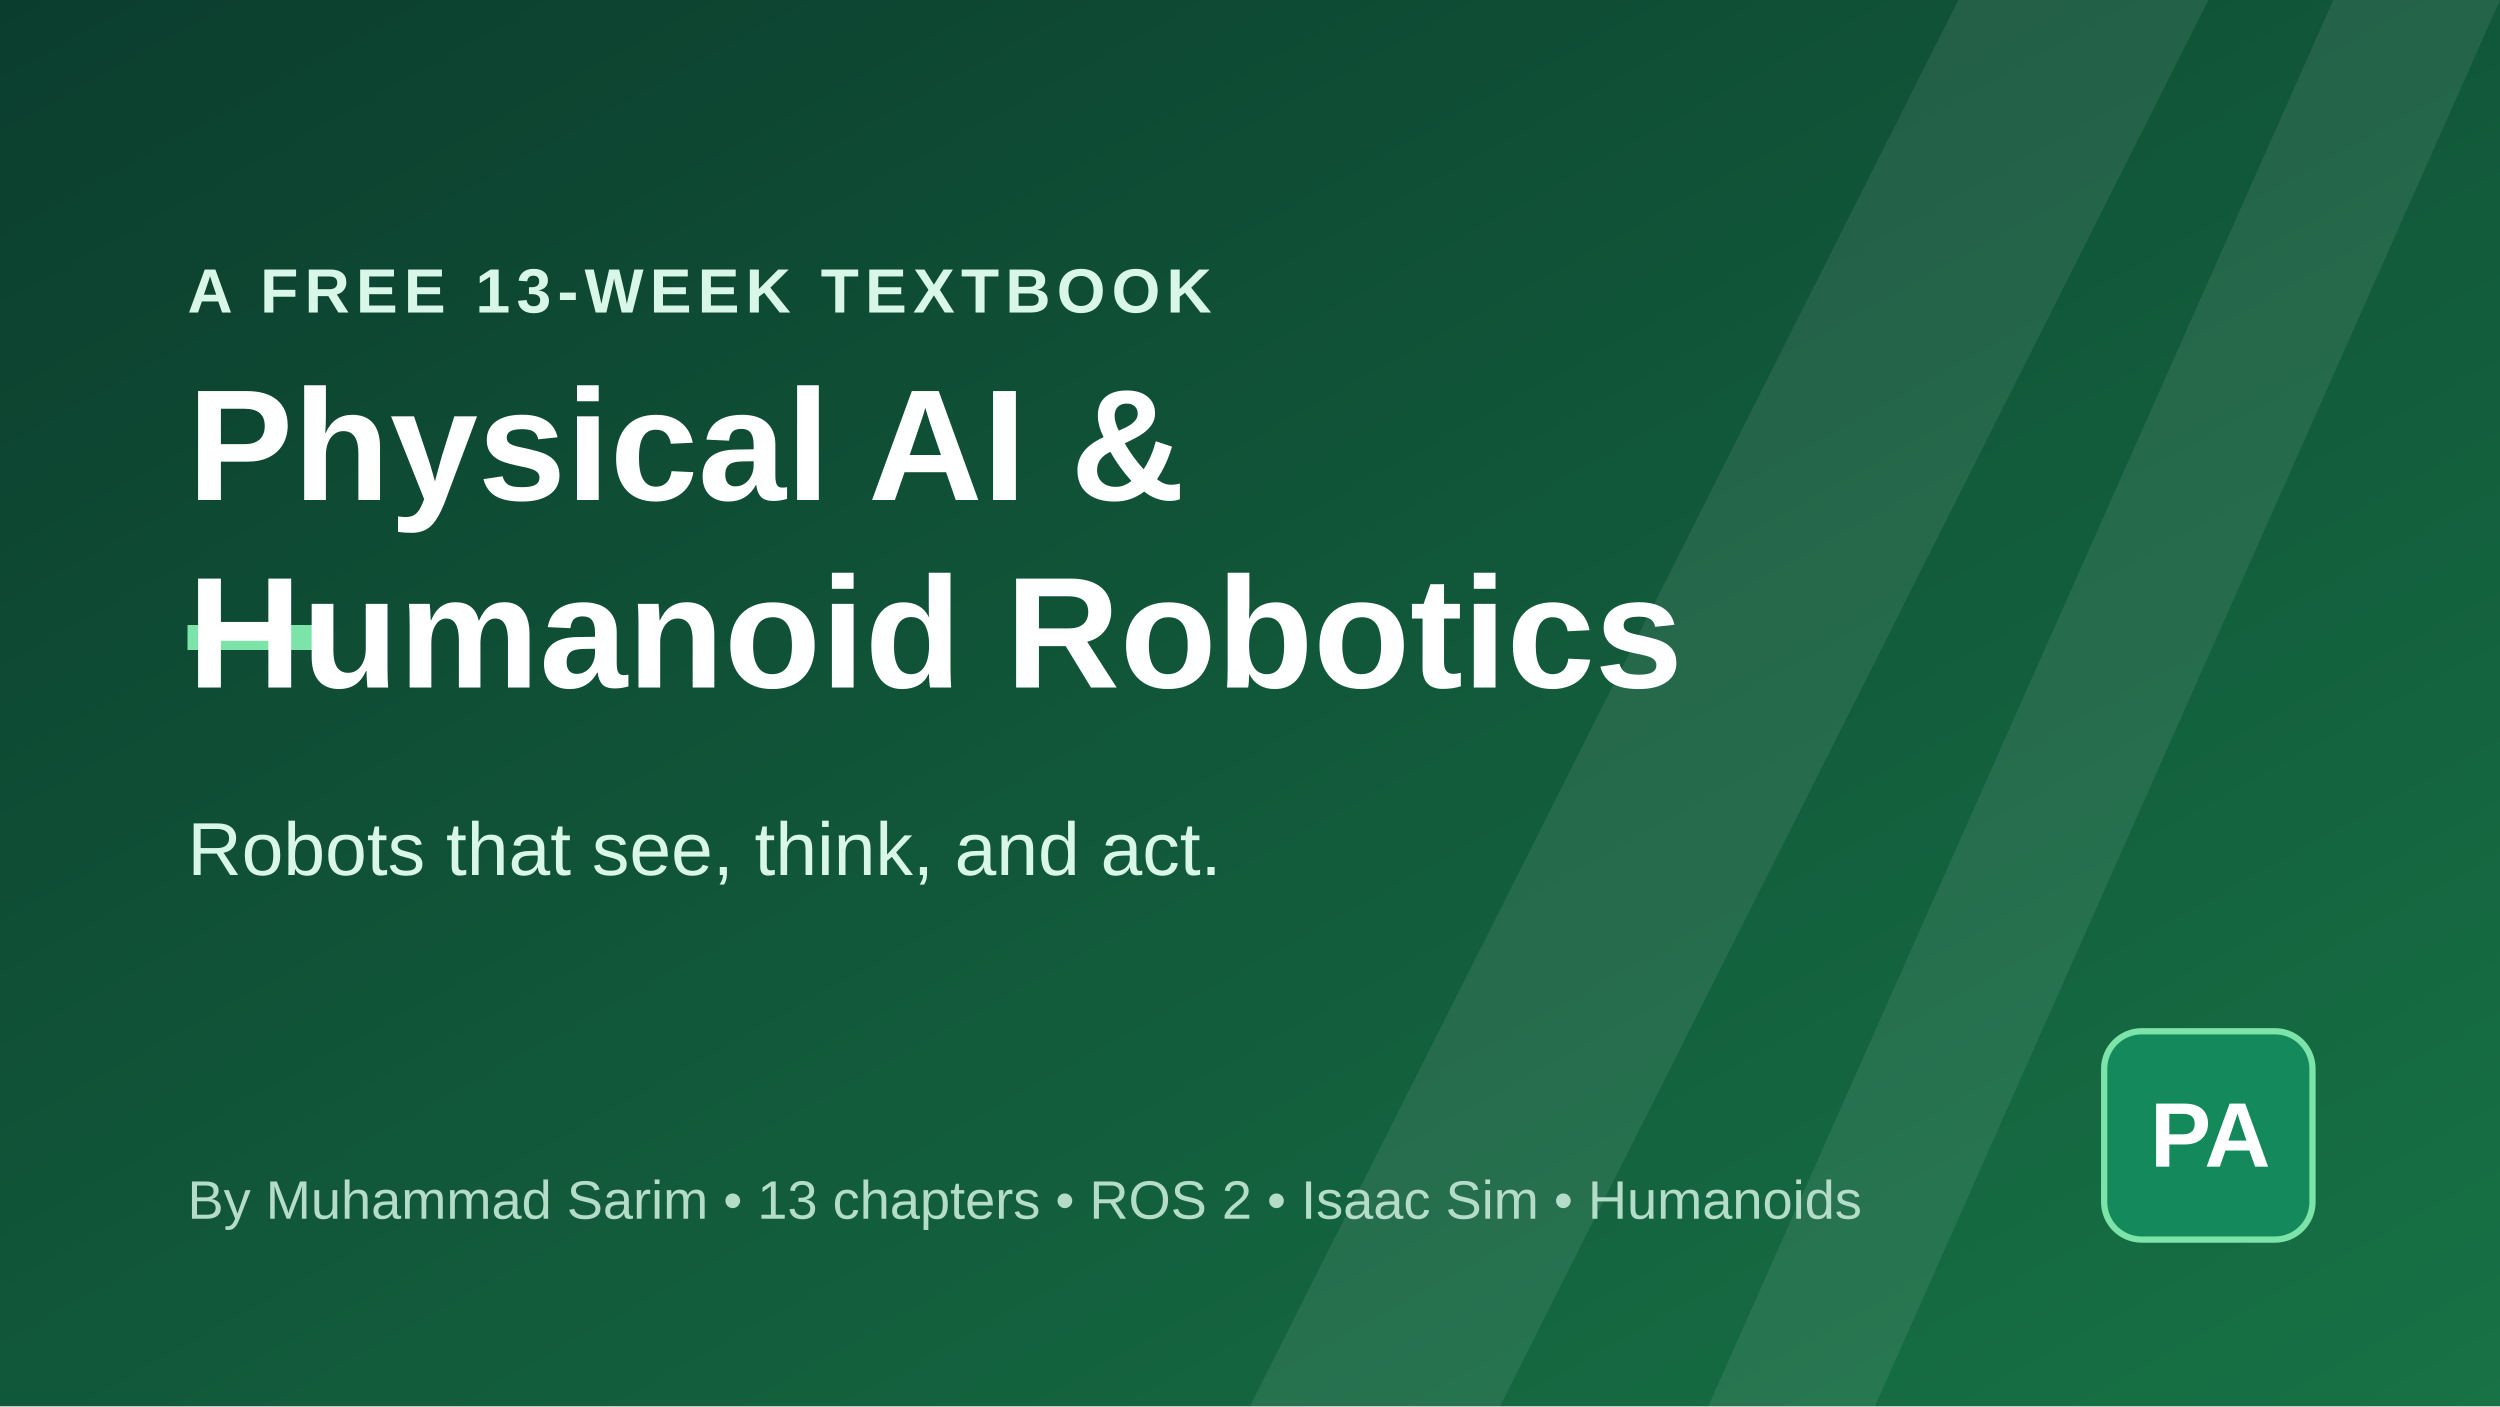
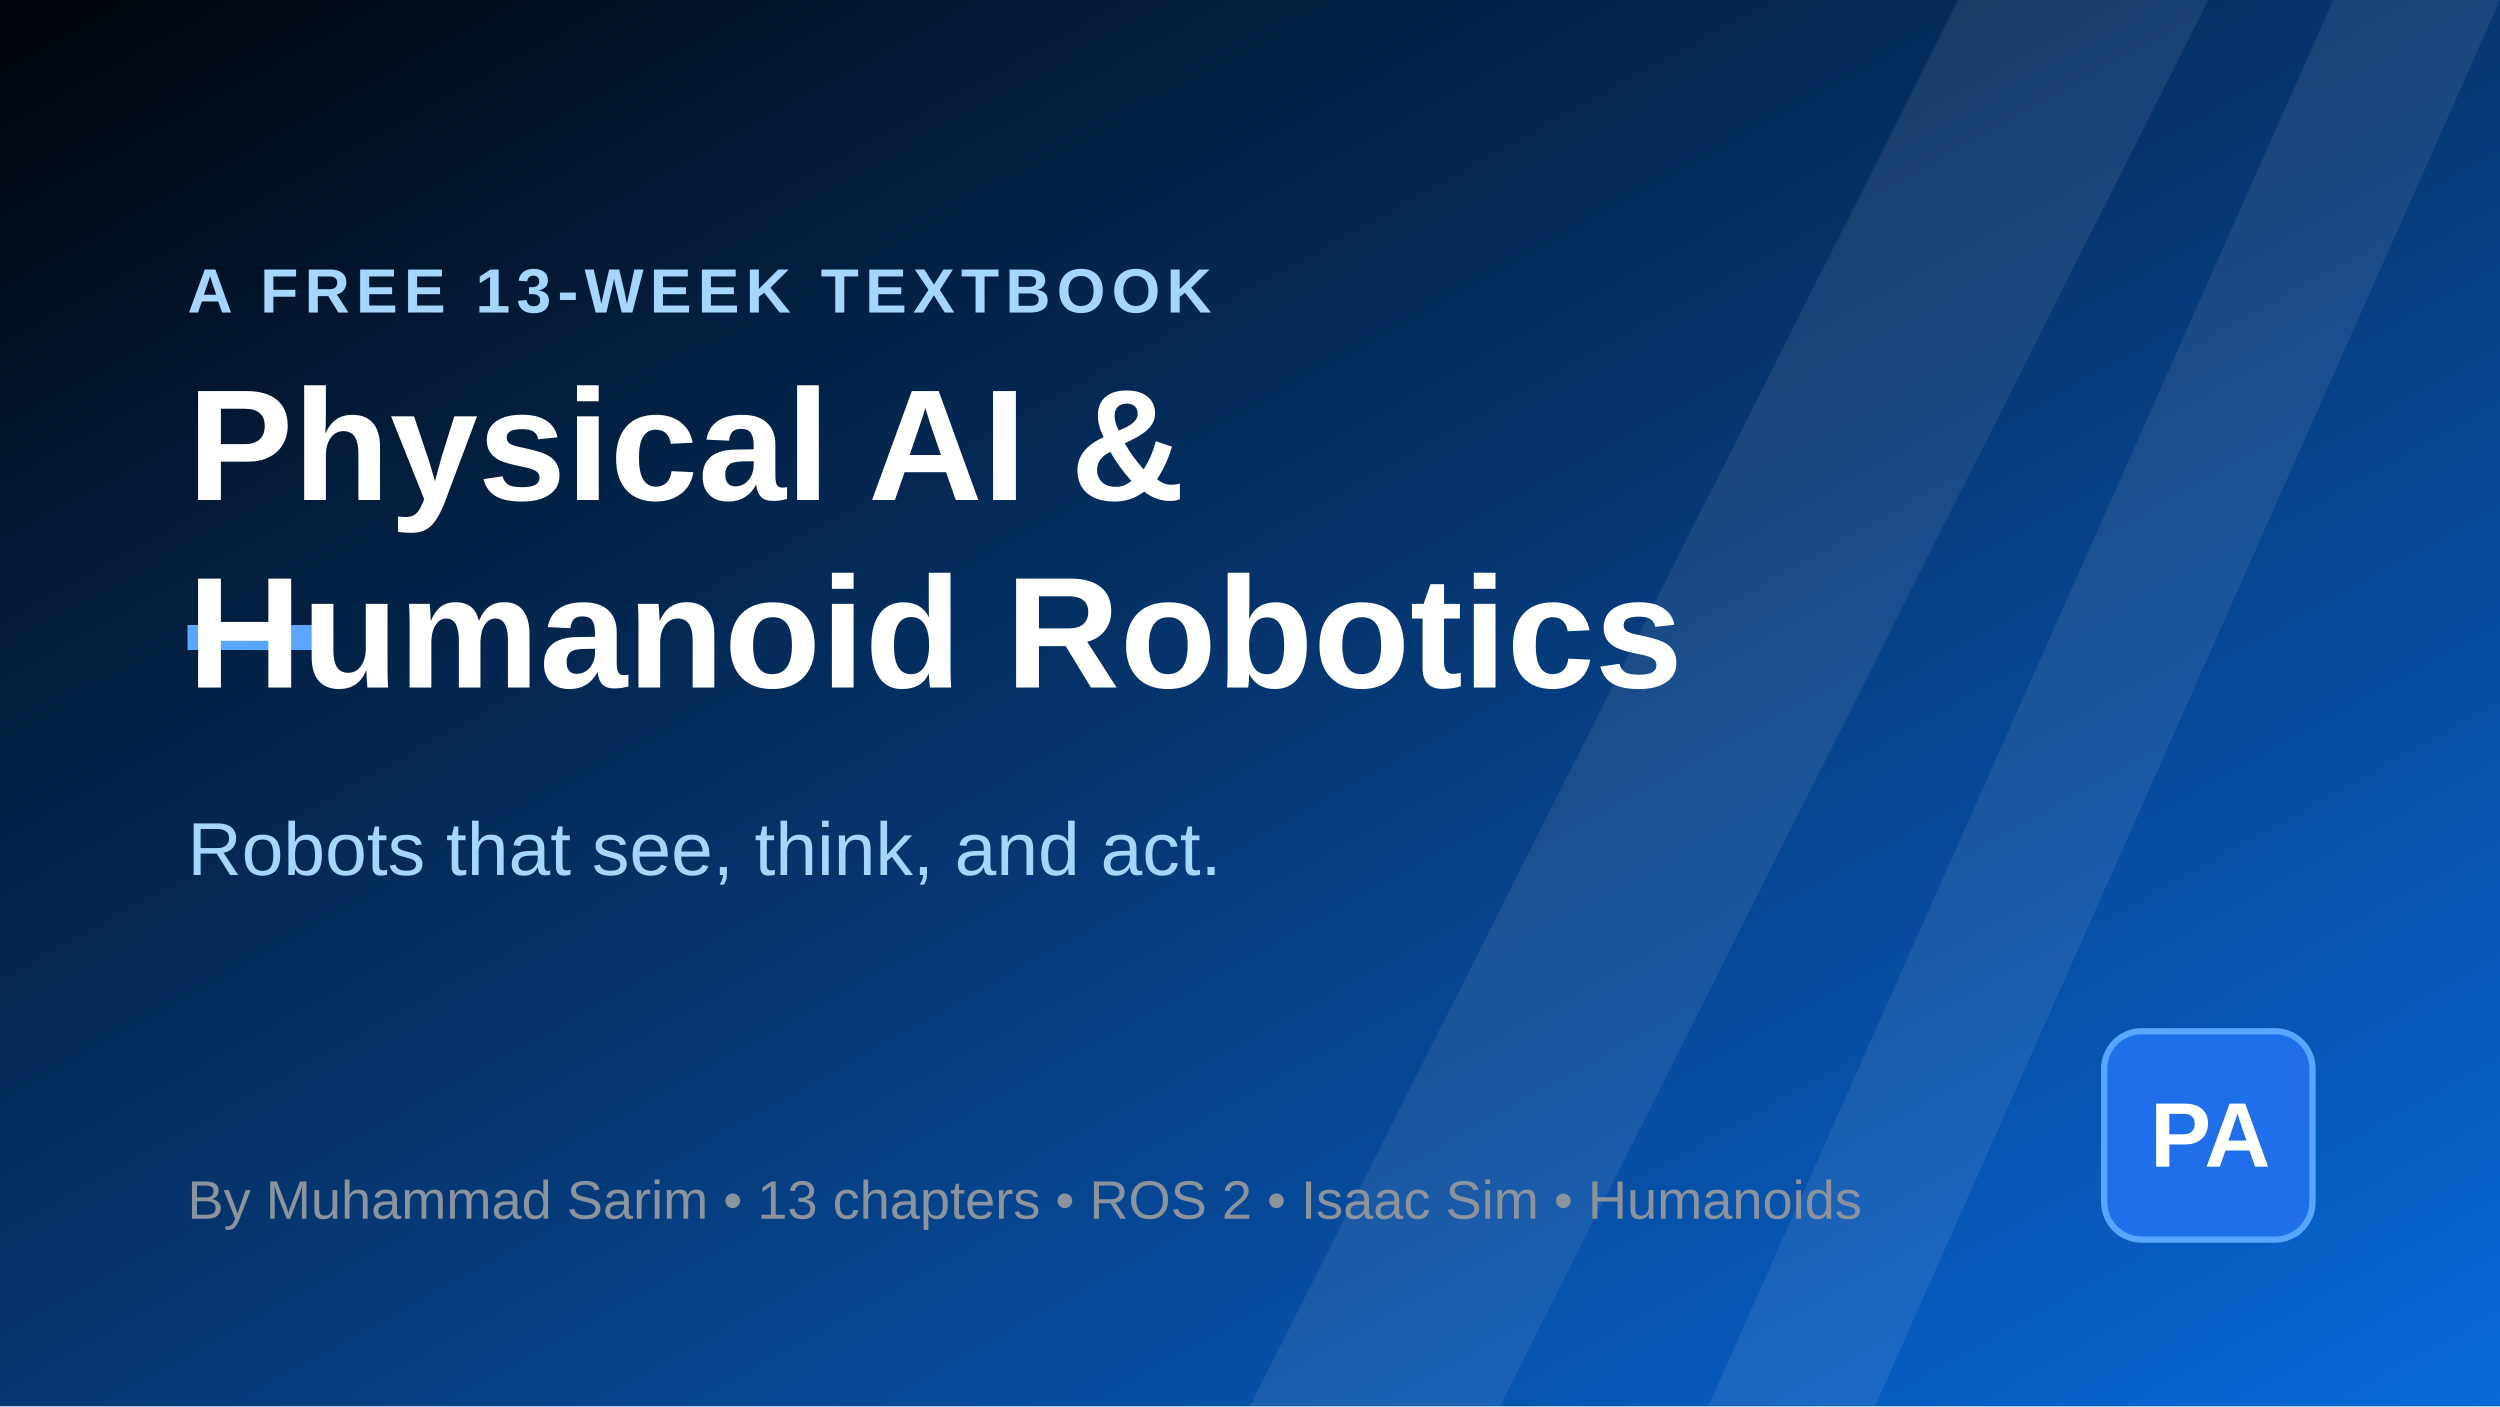
<svg xmlns="http://www.w3.org/2000/svg" width="1200" height="675" viewBox="0 0 1200 675">
  <defs>
    <linearGradient id="bg" x1="0" y1="0" x2="1" y2="1">
-       <stop offset="0" stop-color="#0b3d2e" />
-       <stop offset="1" stop-color="#177245" />
+       <stop offset="0" stop-color="#010409" />
+       <stop offset="1" stop-color="#0969DA" />
    </linearGradient>
  </defs>
  <rect width="1200" height="675" fill="url(#bg)" />
  <g opacity="0.08" fill="#ffffff">
    <polygon points="940,0 1060,0 720,675 600,675" />
    <polygon points="1120,0 1200,0 900,675 820,675" />
  </g>
-   <rect x="90" y="300" width="60" height="12" fill="#7ce4a8" />
-   <text x="90" y="150" font-family="Arial, Helvetica, sans-serif" font-size="30" font-weight="bold" letter-spacing="3" fill="#d9f7e8">A FREE 13-WEEK TEXTBOOK</text>
+   <rect x="90" y="300" width="60" height="12" fill="#58A6FF" />
+   <text x="90" y="150" font-family="Arial, Helvetica, sans-serif" font-size="30" font-weight="bold" letter-spacing="3" fill="#A5D6FF">A FREE 13-WEEK TEXTBOOK</text>
  <text x="90" y="240" font-family="Arial, Helvetica, sans-serif" font-size="76" font-weight="bold" fill="#ffffff">Physical AI &amp;</text>
  <text x="90" y="330" font-family="Arial, Helvetica, sans-serif" font-size="76" font-weight="bold" fill="#ffffff">Humanoid Robotics</text>
-   <text x="90" y="420" font-family="Arial, Helvetica, sans-serif" font-size="36" fill="#d9f7e8">Robots that see, think, and act.</text>
-   <text x="90" y="585" font-family="Arial, Helvetica, sans-serif" font-size="26" fill="#b4dcc6">By Muhammad Sarim  •  13 chapters  •  ROS 2  •  Isaac Sim  •  Humanoids</text>
-   <rect x="1010" y="495" width="100" height="100" rx="18" fill="#148a5c" stroke="#7ce4a8" stroke-width="3" />
+   <text x="90" y="420" font-family="Arial, Helvetica, sans-serif" font-size="36" fill="#A5D6FF">Robots that see, think, and act.</text>
+   <text x="90" y="585" font-family="Arial, Helvetica, sans-serif" font-size="26" fill="#8B949E">By Muhammad Sarim  •  13 chapters  •  ROS 2  •  Isaac Sim  •  Humanoids</text>
+   <rect x="1010" y="495" width="100" height="100" rx="18" fill="#1F6FEB" stroke="#58A6FF" stroke-width="3" />
  <text x="1032" y="560" font-family="Arial, Helvetica, sans-serif" font-size="44" font-weight="bold" fill="#ffffff">PA</text>
</svg>
